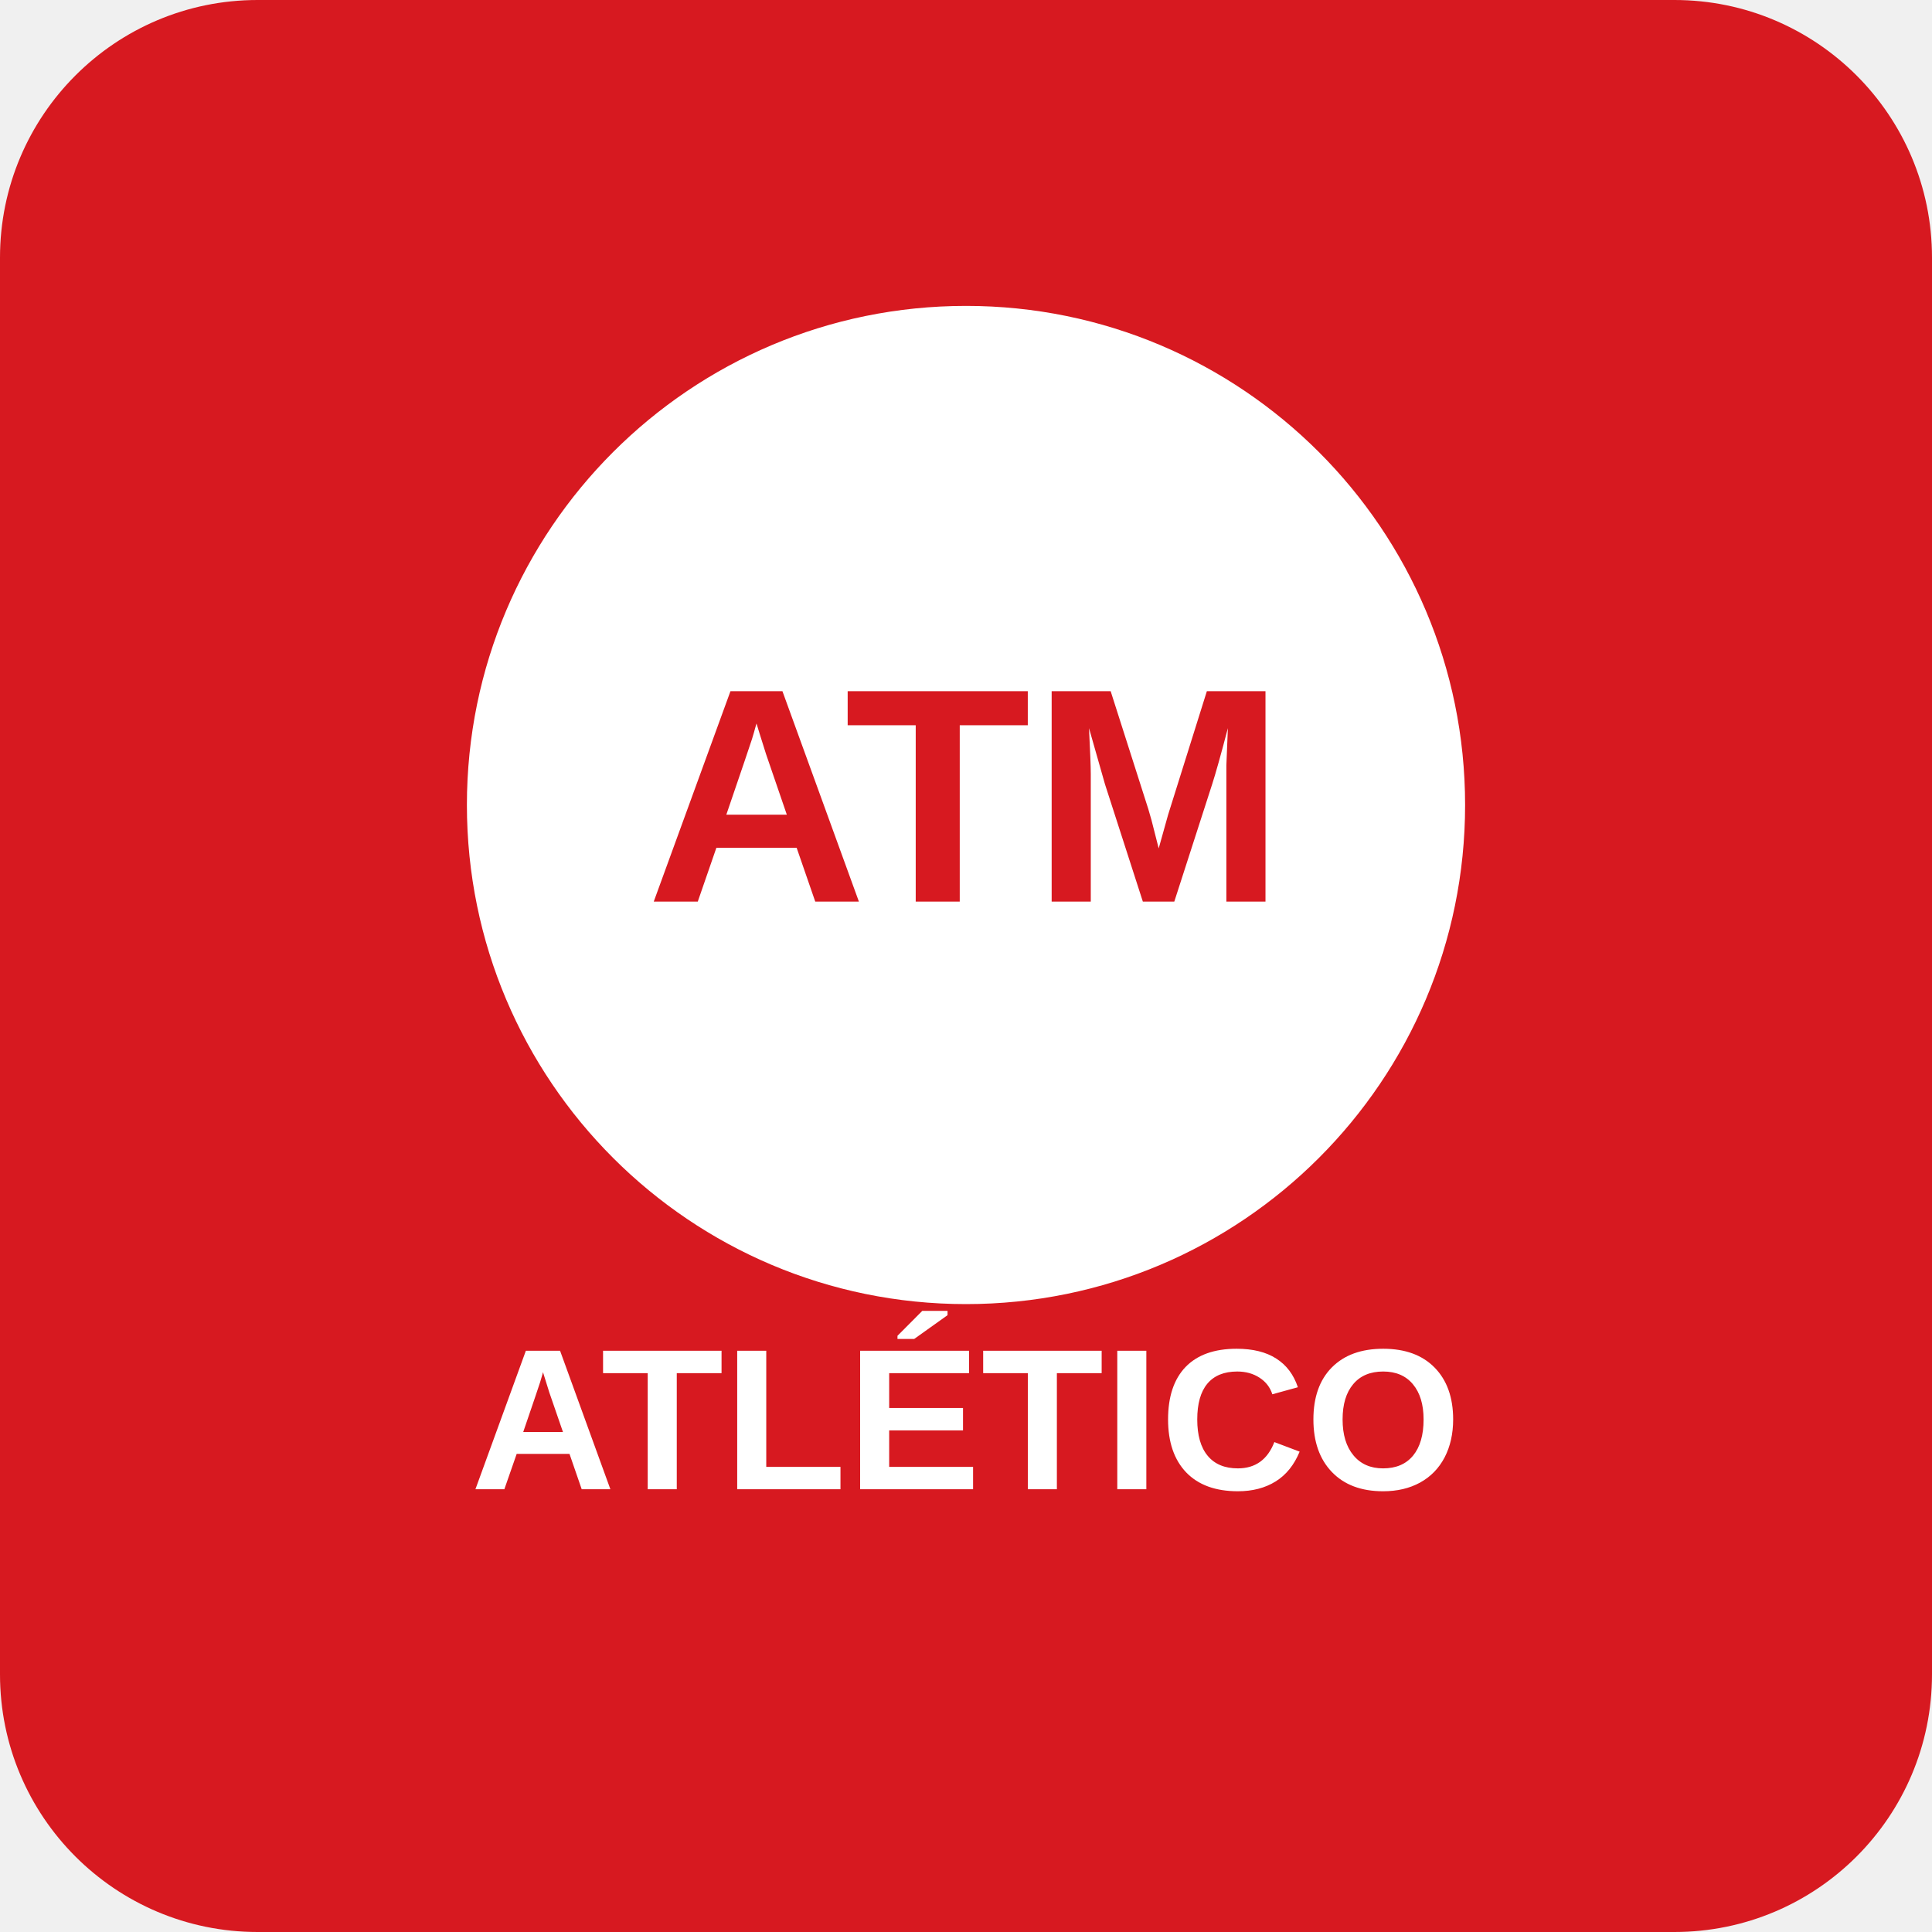
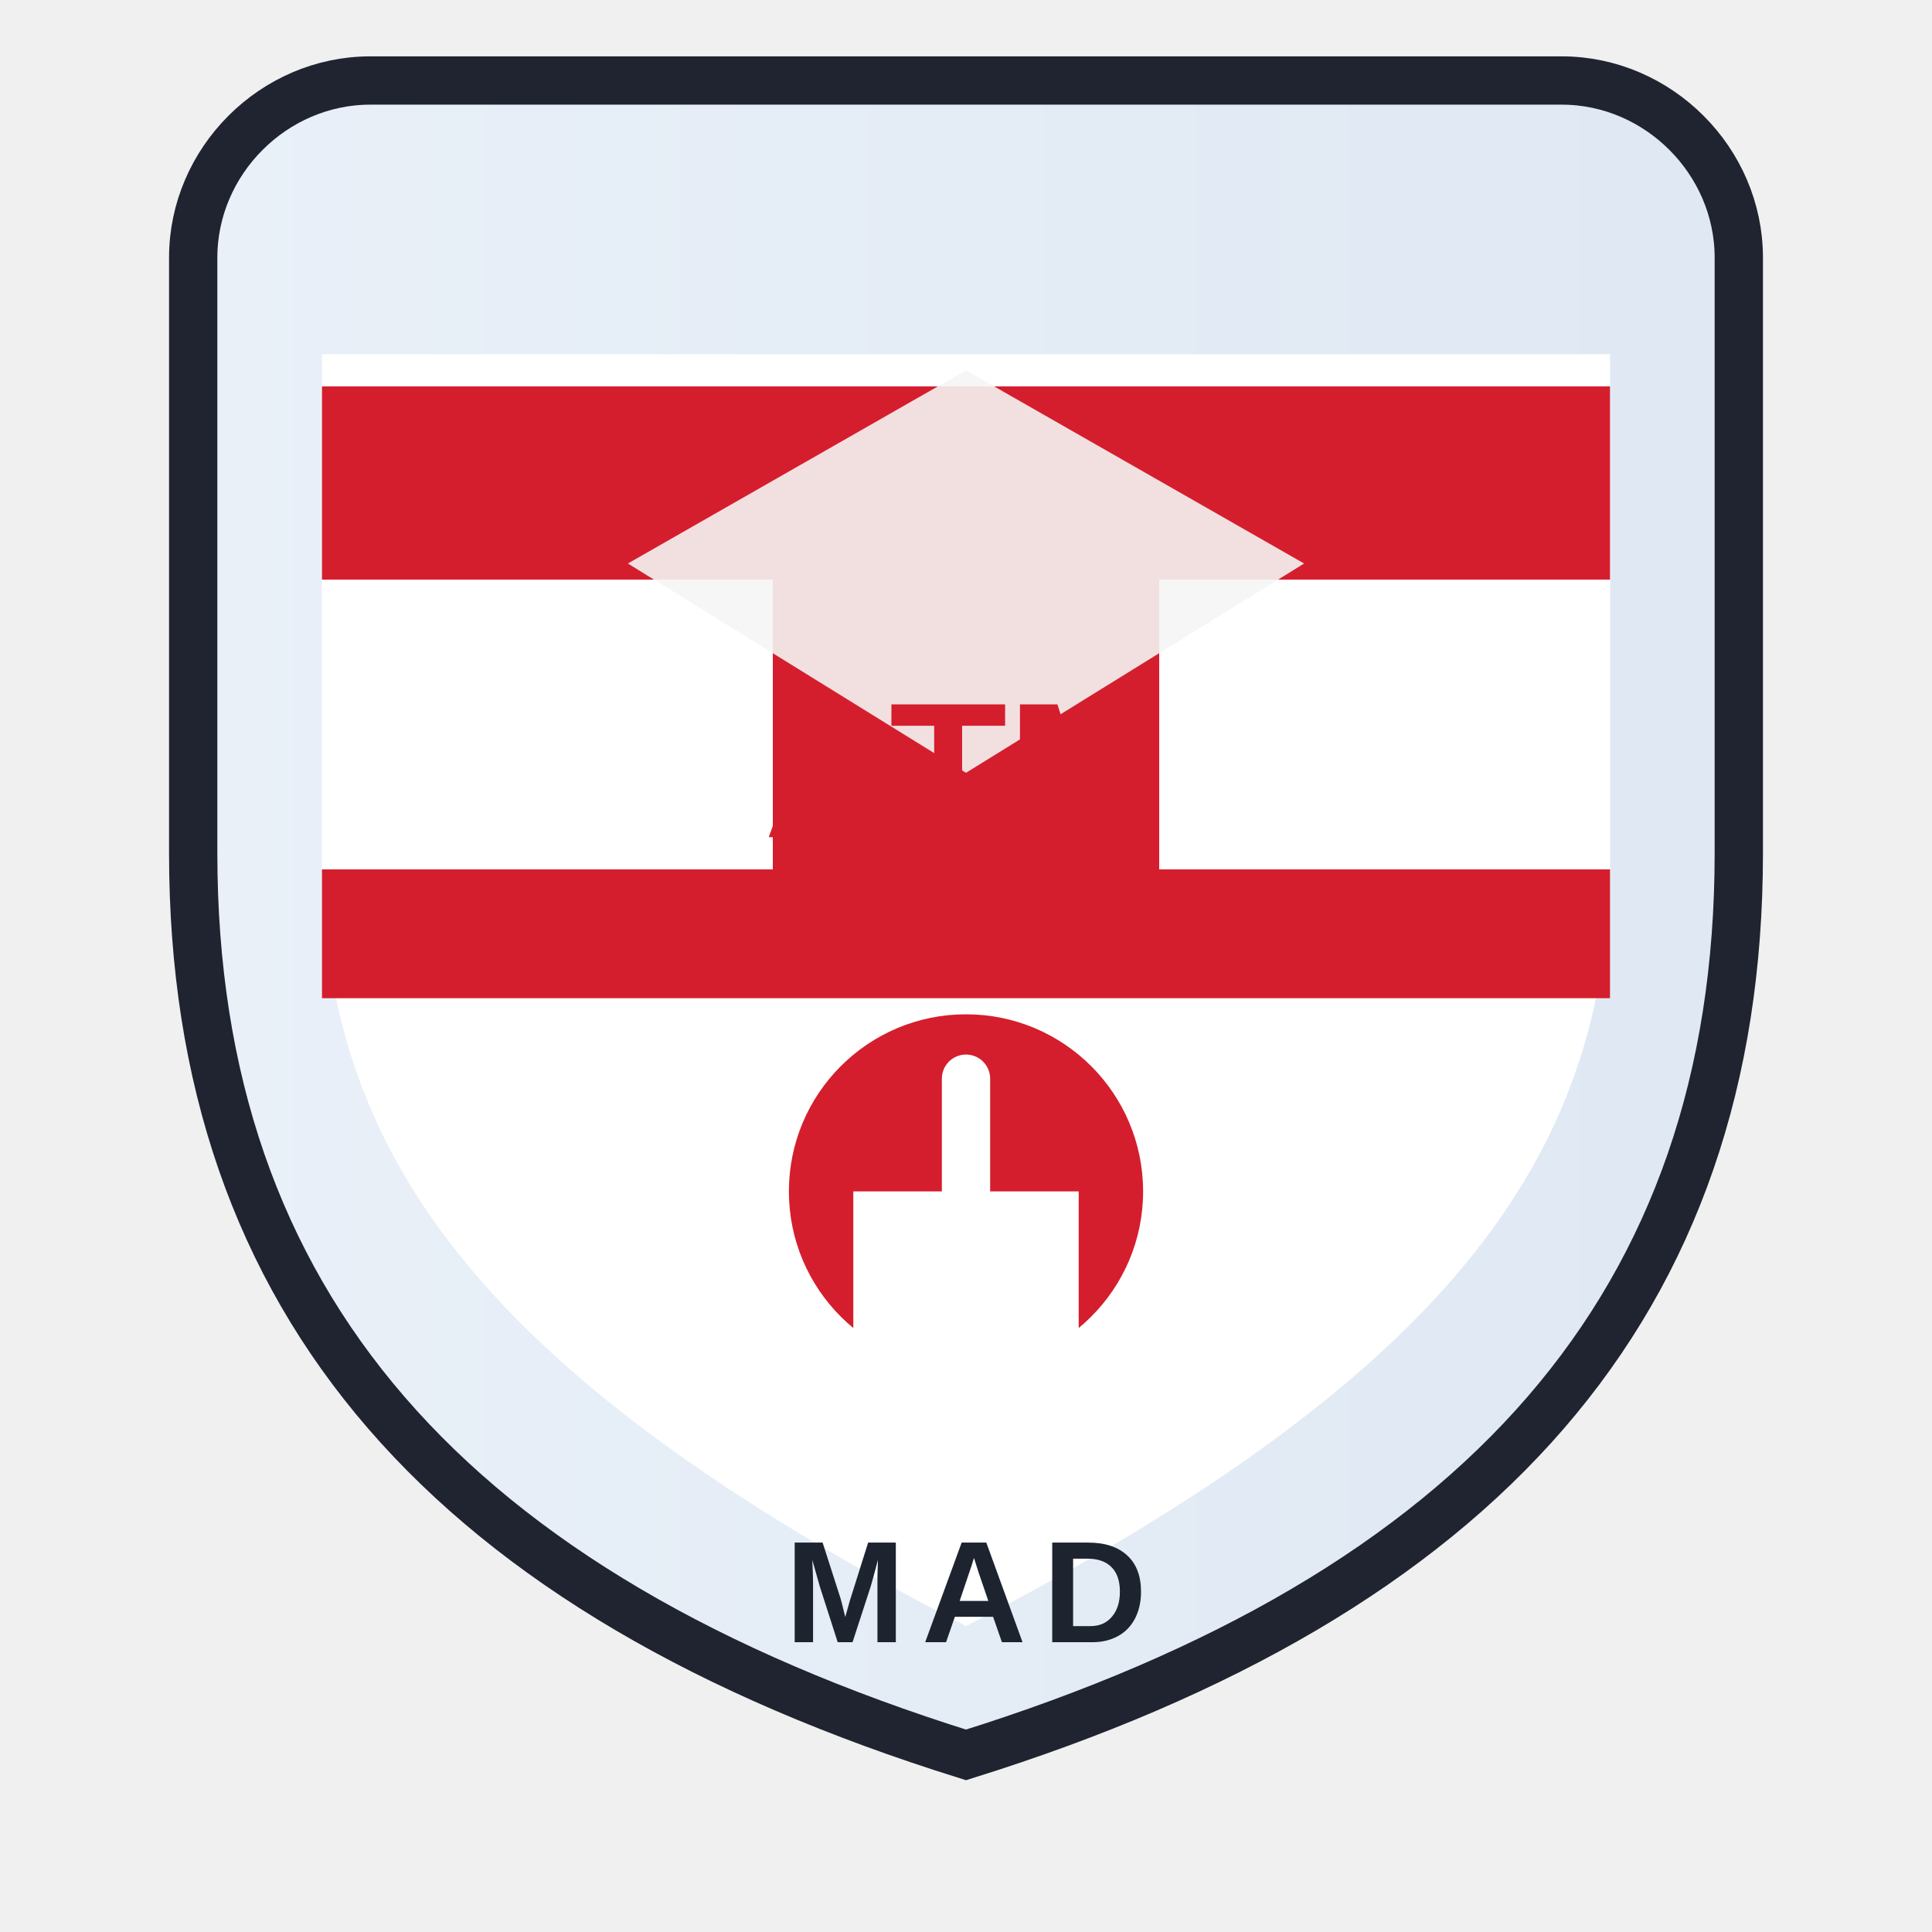
- <svg xmlns="http://www.w3.org/2000/svg" viewBox="0 0 240 240">
-   <rect width="240" height="240" rx="32" fill="#d71920" />
-   <circle cx="120" cy="100" r="65" fill="#fff" stroke="#d71920" stroke-width="6" />
-   <text x="120" y="112" text-anchor="middle" fill="#d71920" font-size="38" font-family="Arial" font-weight="700">ATM</text>
-   <text x="120" y="185" text-anchor="middle" fill="#fff" font-size="25" font-family="Arial" font-weight="700">ATLÉTICO</text>
+ <svg xmlns="http://www.w3.org/2000/svg" viewBox="0 0 120 120" role="img" aria-label="Atletico Madrid logo">
+   <defs>
+     <linearGradient id="atm1" x1="0" x2="1">
+       <stop offset="0%" stop-color="#e9f0f8" />
+       <stop offset="100%" stop-color="#dfe8f3" />
+     </linearGradient>
+   </defs>
+   <path d="M12 16c0-6 5-11 11-11h74c6 0 11 5 11 11v37c0 28-16 46-48 56C28 99 12 81 12 53V16z" fill="url(#atm1)" stroke="#1f2430" stroke-width="3" />
+   <path d="M20 22h80v31c0 18-9 32-40 48C29 85 20 71 20 53V22z" fill="#ffffff" />
+   <path d="M20 24h80v12H20z" fill="#d51e2d" />
+   <path d="M20 36h80v18H20z" fill="#ffffff" />
+   <path d="M20 54h80v8H20z" fill="#d51e2d" />
+   <path d="M48 33h24v21H48z" fill="#d51e2d" />
+   <path d="M39 35l21-12 21 12-21 13z" fill="#f5f5f5" opacity="0.9" />
+   <text x="60" y="52" text-anchor="middle" font-size="12" font-weight="900" font-family="Arial, Helvetica, sans-serif" fill="#d51e2d">ATM</text>
+   <circle cx="60" cy="74" r="11" fill="#d51e2d" />
+   <path d="M53 74h14v11H53z" fill="#ffffff" />
+   <path d="M60 67v17" stroke="#ffffff" stroke-width="3" stroke-linecap="round" />
+   <text x="60" y="102" text-anchor="middle" font-size="9" font-weight="800" font-family="Arial, Helvetica, sans-serif" fill="#1d2430" letter-spacing="1">MAD</text>
</svg>
